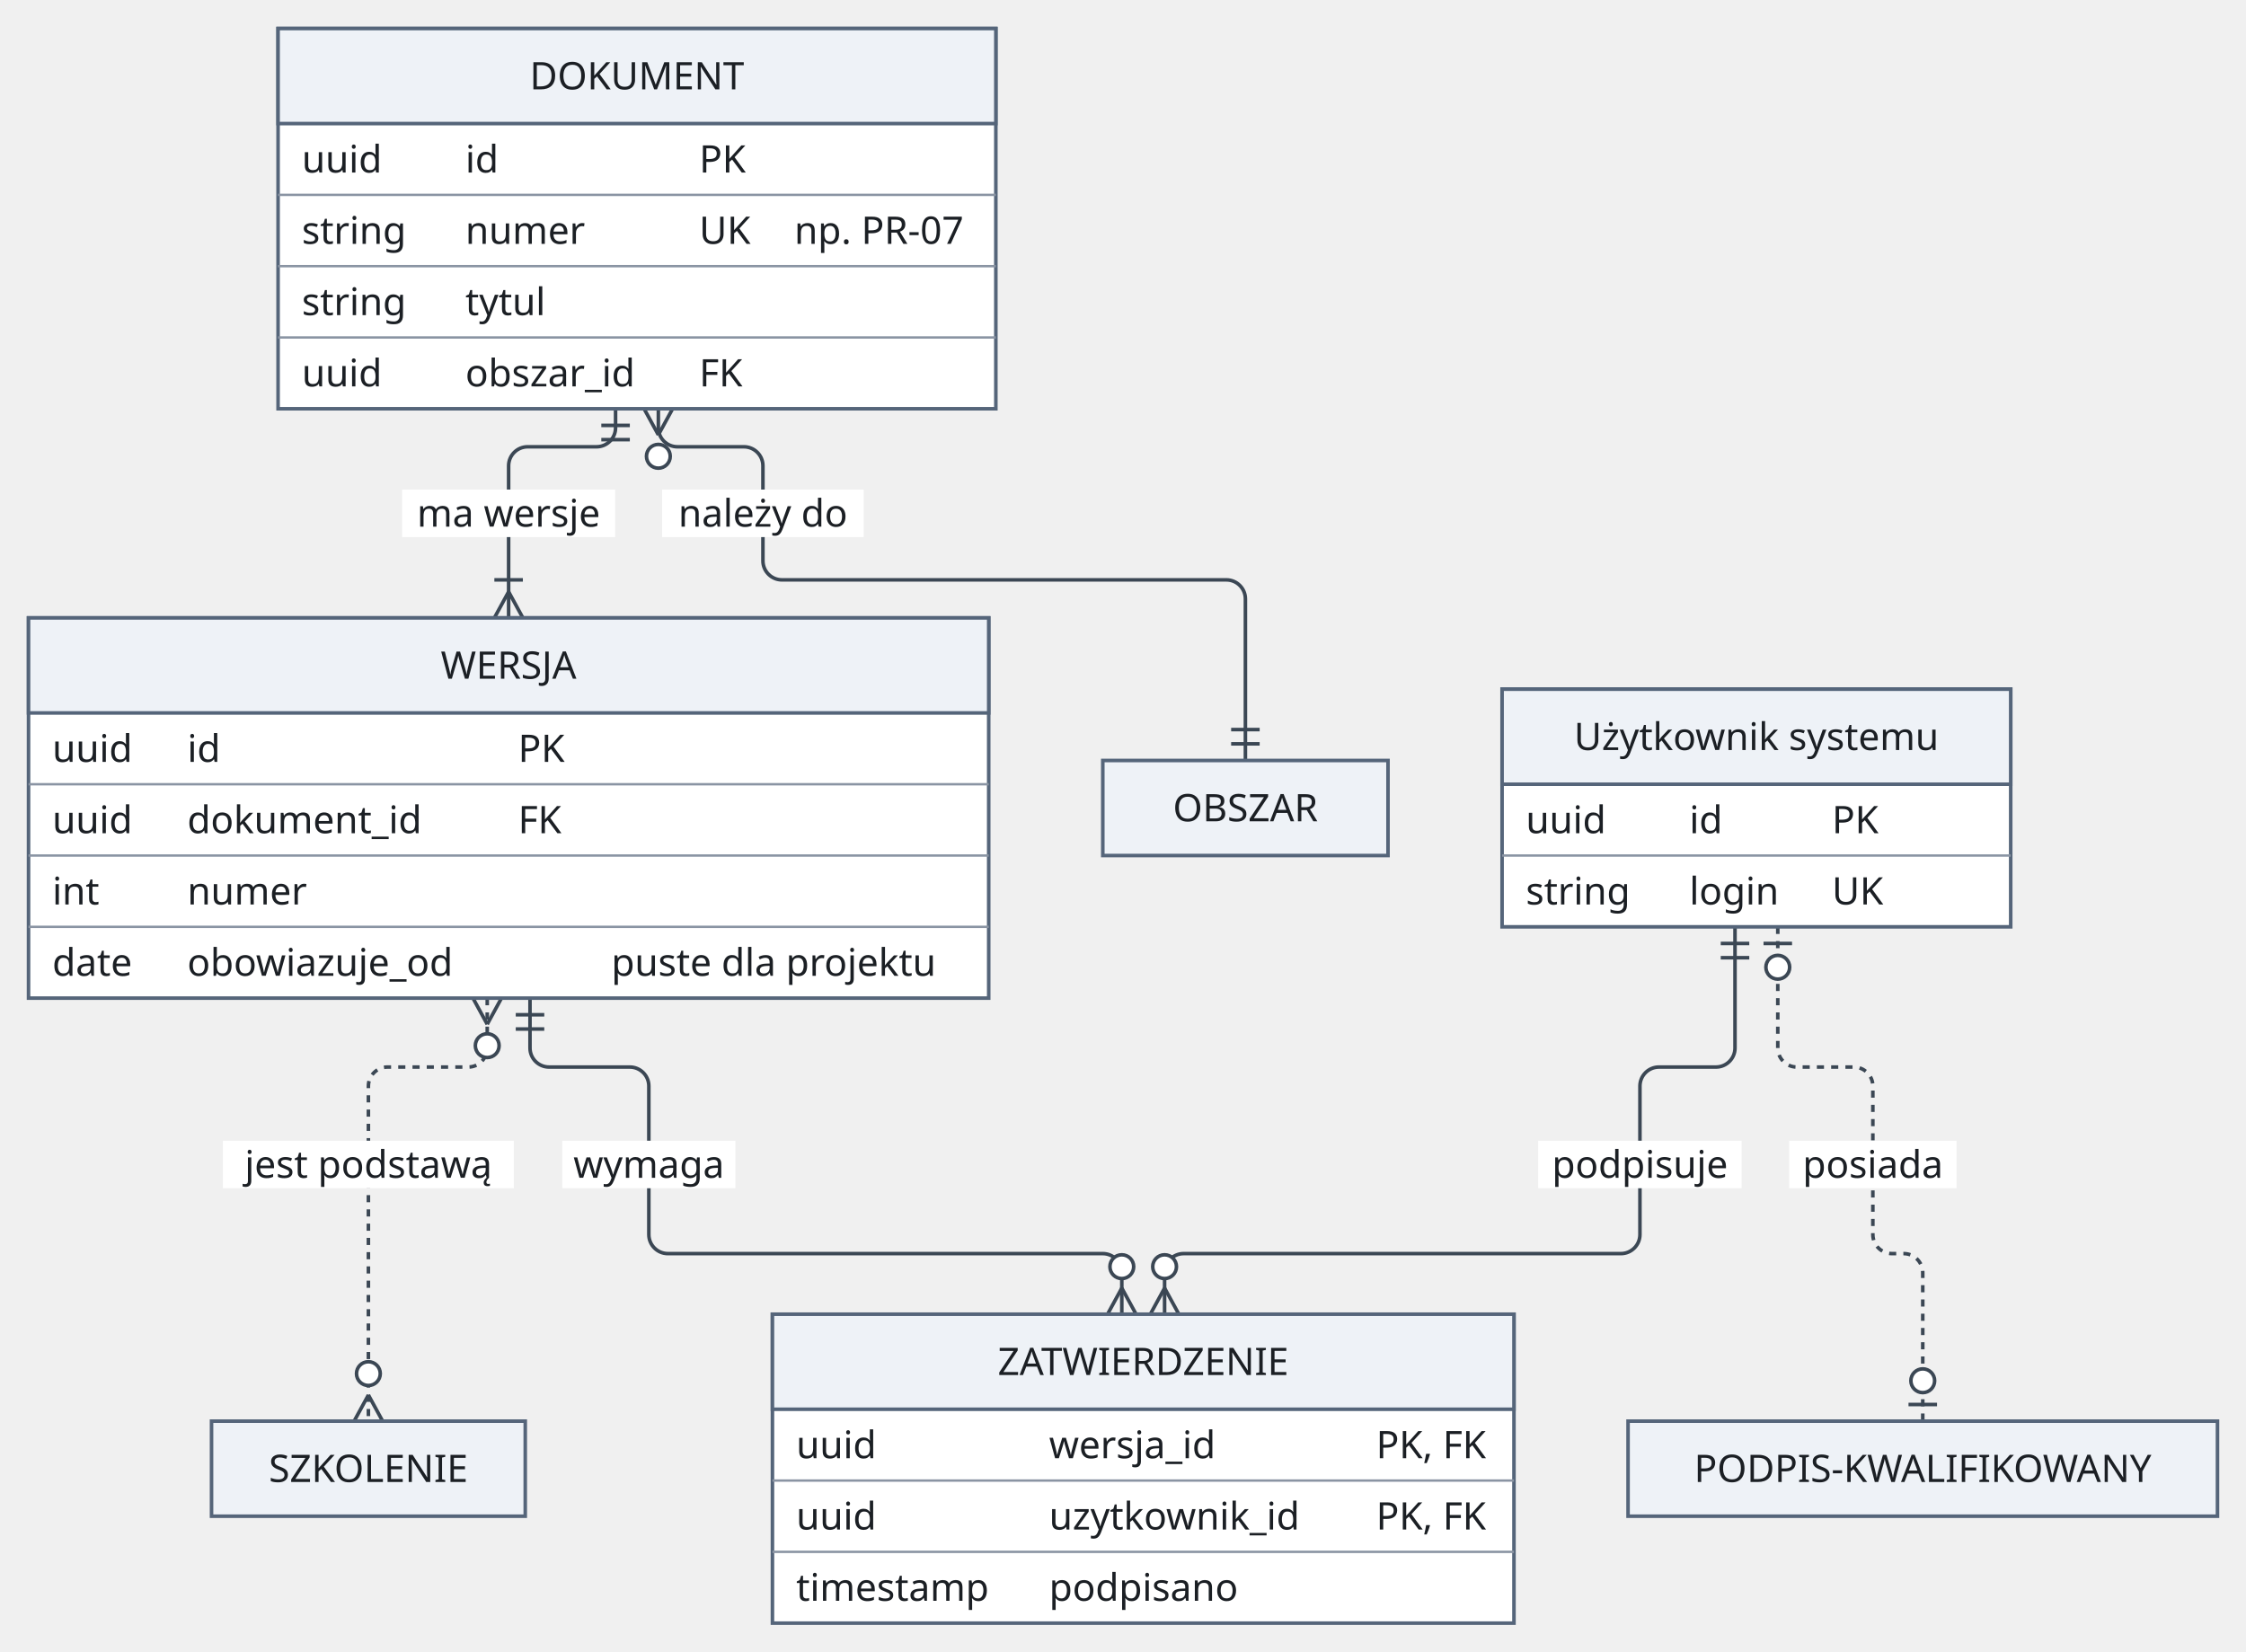
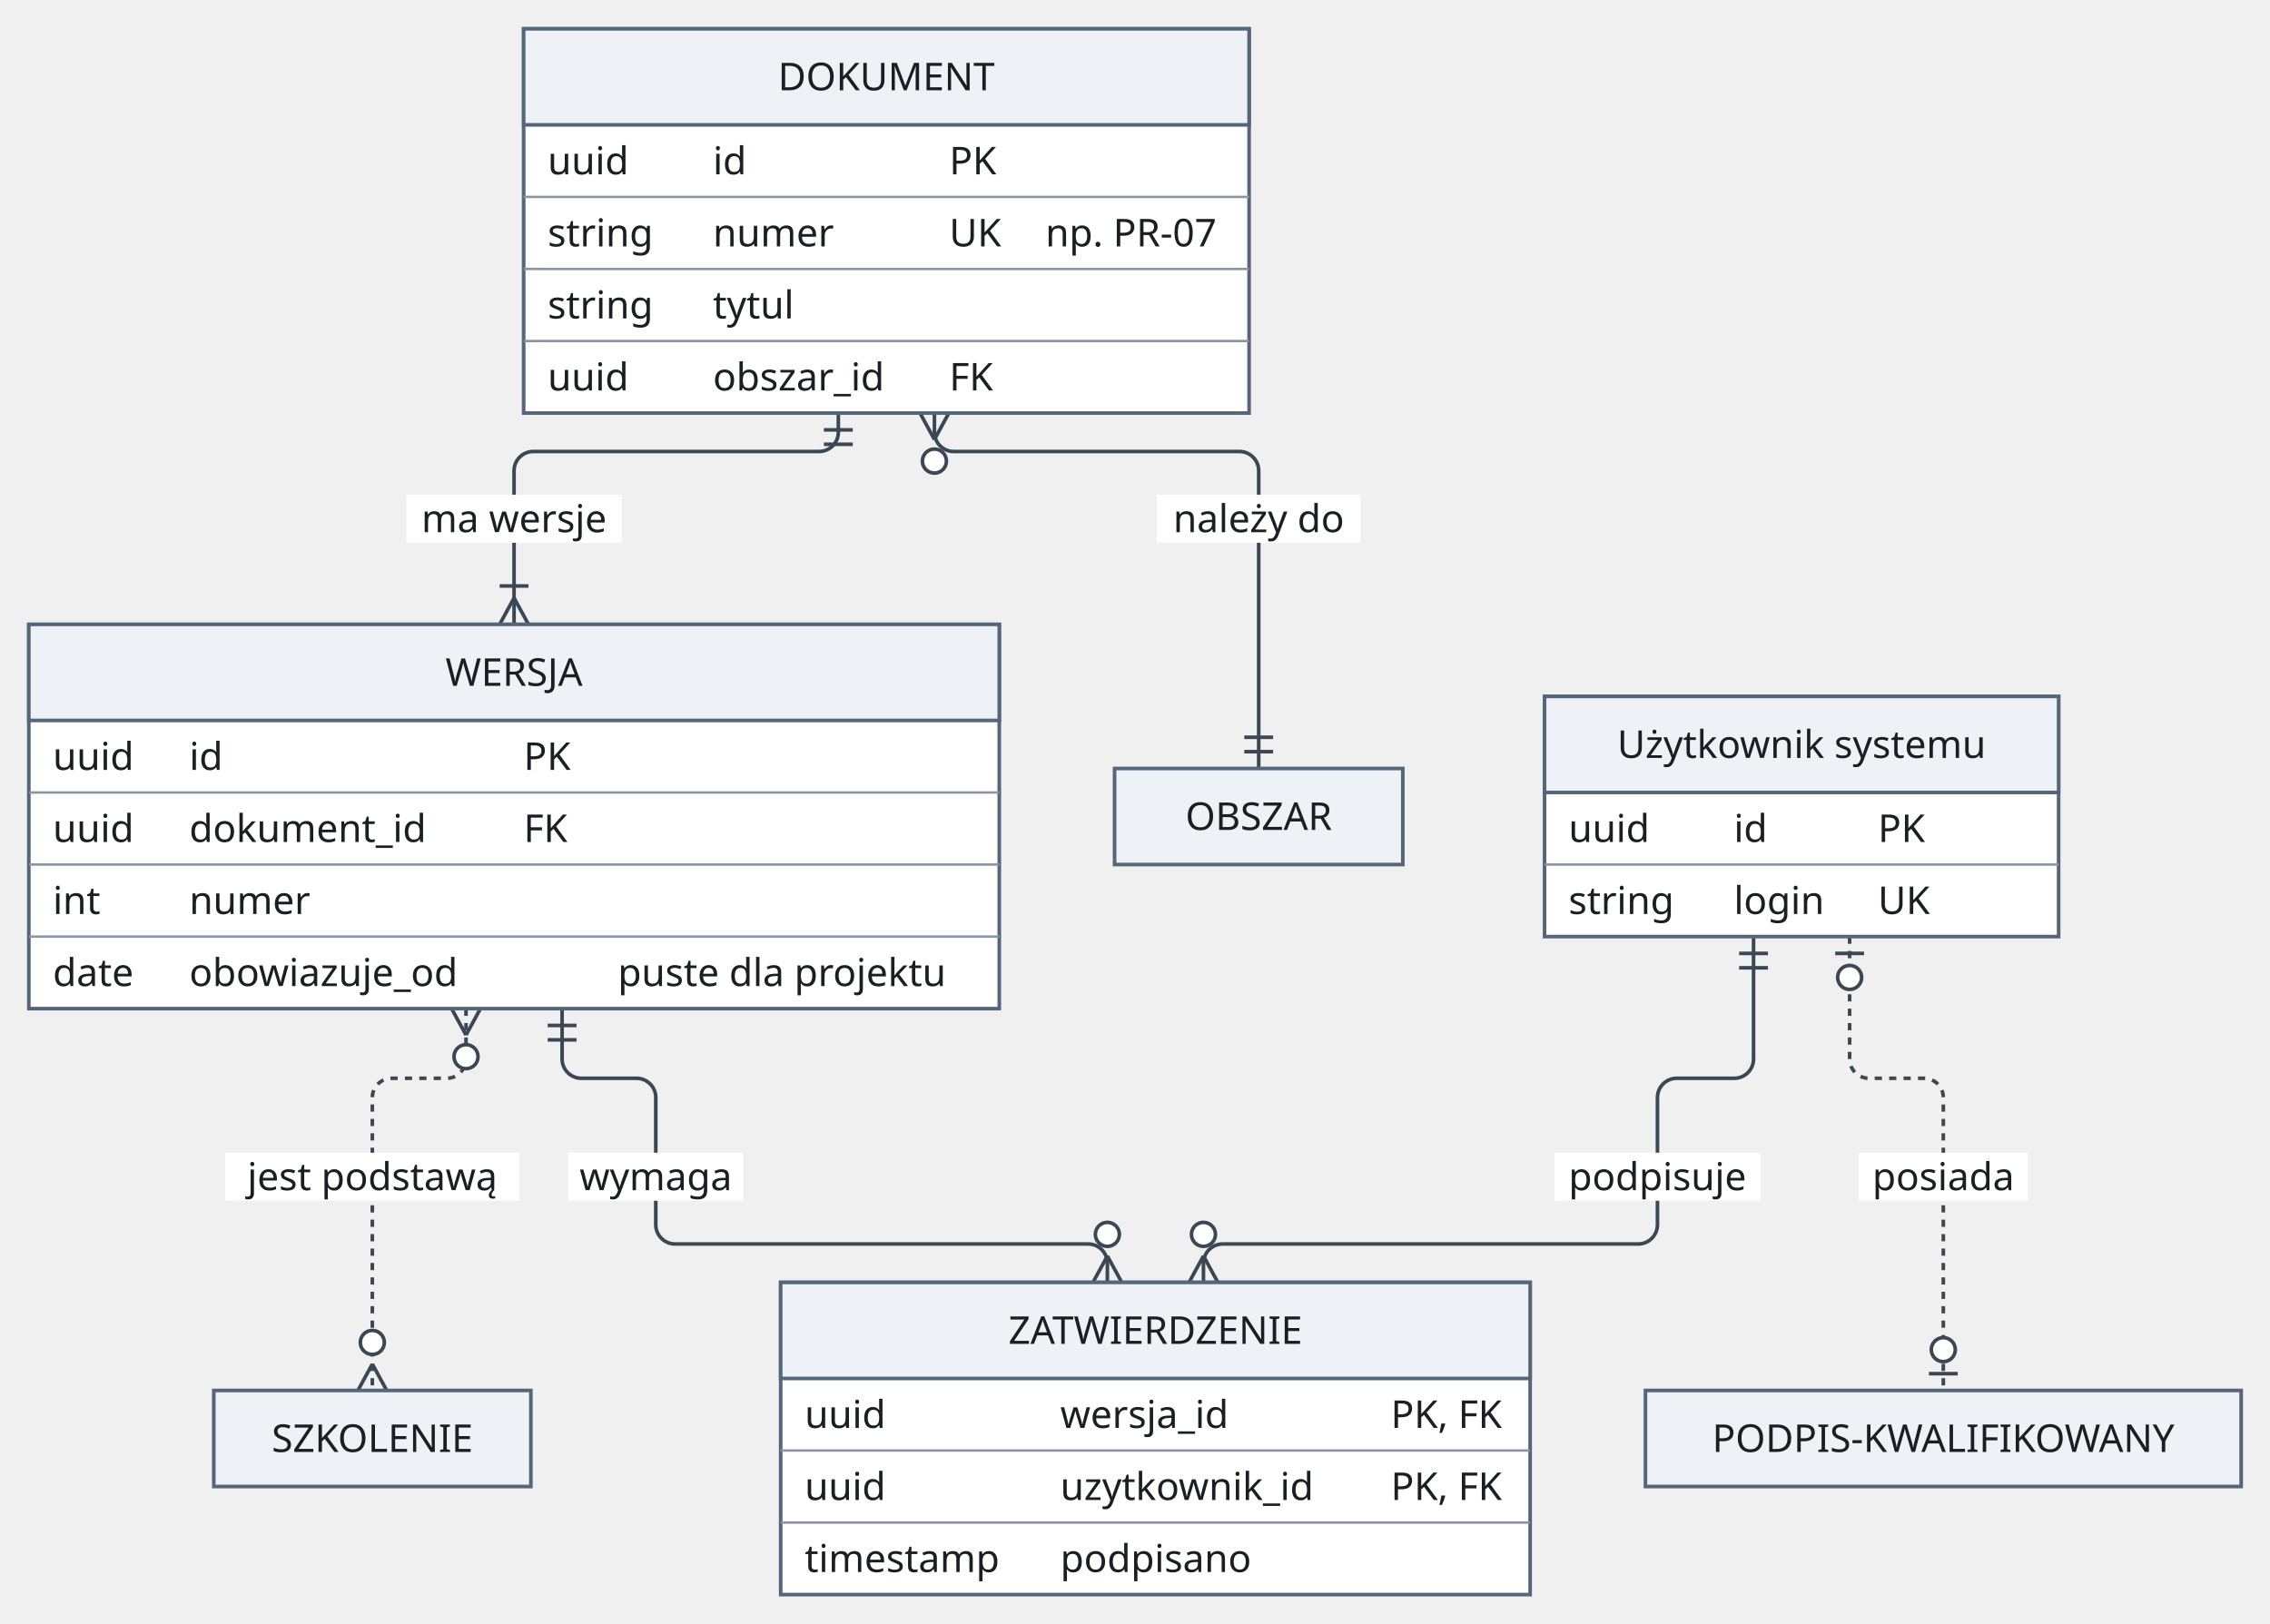
- <svg xmlns="http://www.w3.org/2000/svg" version="1.1" width="945" height="695" viewBox="-12 -12 945 695" role="img" font-family="Recursive, sans-serif" font-size="16">
-   <path class="edge" d="M247 160 L247 168 C247 172.4 243.4 176 239 176 L210 176 C205.6 176 202 179.6 202 184 L202 192 L202 216 L202 248" fill="none" stroke="#3b4754" stroke-width="1.5" />
-   <path class="edge" d="M265 160 L265 168 C265 172.4 268.6 176 273 176 L301 176 C305.4 176 309 179.6 309 184 L309 192 L309 216 L309 224 C309 228.4 312.6 232 317 232 L504 232 C508.4 232 512 235.6 512 240 L512 248 L512 308" fill="none" stroke="#3b4754" stroke-width="1.5" />
-   <path class="edge" d="M211 408 L211 429 C211 433.4 214.6 437 219 437 L253 437 C257.4 437 261 440.6 261 445 L261 466 L261 490 L261 507.5 C261 511.9 264.6 515.5 269 515.5 L452 515.5 C456.4 515.5 460 519.1 460 523.5 L460 541" fill="none" stroke="#3b4754" stroke-width="1.5" />
-   <path class="edge" d="M193 408 L193 429 C193 433.4 189.4 437 185 437 L151 437 C146.6 437 143 440.6 143 445 L143 466 L143 490 L143 541 L143 586" fill="none" stroke="#3b4754" stroke-width="1.5" stroke-dasharray="3 3" />
-   <path class="edge" d="M718 378 L718 408 L718 429 C718 433.4 714.4 437 710 437 L686 437 C681.6 437 678 440.6 678 445 L678 466 L678 490 L678 507.5 C678 511.9 674.4 515.5 670 515.5 L486 515.5 C481.6 515.5 478 519.1 478 523.5 L478 541" fill="none" stroke="#3b4754" stroke-width="1.5" />
-   <path class="edge" d="M736 378 L736 408 L736 429 C736 433.4 739.6 437 744 437 L768 437 C772.4 437 776 440.6 776 445 L776 466 L776 490 L776 507.5 C776 511.9 779.6 515.5 784 515.5 L789 515.5 C793.4 515.5 797 519.1 797 523.5 L797 541 L797 586" fill="none" stroke="#3b4754" stroke-width="1.5" stroke-dasharray="3 3" />
+ <svg xmlns="http://www.w3.org/2000/svg" version="1.1" width="945" height="676" viewBox="-12 -12 945 676" role="img" font-family="Recursive, sans-serif" font-size="16">
+   <path class="edge" d="M337 160 L337 168 C337 172.4 333.4 176 329 176 L210 176 C205.6 176 202 179.6 202 184 L202 192 L202 216 L202 248" fill="none" stroke="#3b4754" stroke-width="1.5" />
+   <path class="edge" d="M377 160 L377 168 C377 172.4 380.6 176 385 176 L504 176 C508.4 176 512 179.6 512 184 L512 192 L512 216 L512 248 L512 308" fill="none" stroke="#3b4754" stroke-width="1.5" />
+   <path class="edge" d="M222 408 L222 429 C222 433.4 225.6 437 230 437 L253 437 C257.4 437 261 440.6 261 445 L261 466 L261 490 L261 498 C261 502.4 264.6 506 269 506 L441 506 C445.4 506 449 509.6 449 514 L449 522" fill="none" stroke="#3b4754" stroke-width="1.5" />
+   <path class="edge" d="M182 408 L182 429 C182 433.4 178.4 437 174 437 L151 437 C146.6 437 143 440.6 143 445 L143 466 L143 490 L143 522 L143 567" fill="none" stroke="#3b4754" stroke-width="1.5" stroke-dasharray="3 3" />
+   <path class="edge" d="M718 378 L718 408 L718 429 C718 433.4 714.4 437 710 437 L686 437 C681.6 437 678 440.6 678 445 L678 466 L678 490 L678 498 C678 502.4 674.4 506 670 506 L497 506 C492.6 506 489 509.6 489 514 L489 522" fill="none" stroke="#3b4754" stroke-width="1.5" />
+   <path class="edge" d="M758 378 L758 408 L758 429 C758 433.4 761.6 437 766 437 L789 437 C793.4 437 797 440.6 797 445 L797 466 L797 490 L797 522 L797 567" fill="none" stroke="#3b4754" stroke-width="1.5" stroke-dasharray="3 3" />
  <rect class="edge-label-background" x="157.2" y="194" width="89.6" height="20" fill="#ffffff" />
-   <rect class="edge-label-background" x="266.6" y="194" width="84.8" height="20" fill="#ffffff" />
+   <rect class="edge-label-background" x="469.6" y="194" width="84.8" height="20" fill="#ffffff" />
  <rect class="edge-label-background" x="224.6" y="468" width="72.8" height="20" fill="#ffffff" />
  <rect class="edge-label-background" x="81.8" y="468" width="122.4" height="20" fill="#ffffff" />
  <rect class="edge-label-background" x="635.2" y="468" width="85.6" height="20" fill="#ffffff" />
-   <rect class="edge-label-background" x="740.8" y="468" width="70.4" height="20" fill="#ffffff" />
-   <line class="arrowhead" x1="253" y1="167" x2="241" y2="167" fill="none" stroke="#3b4754" stroke-width="1.5" />
-   <line class="arrowhead" x1="253" y1="173" x2="241" y2="173" fill="none" stroke="#3b4754" stroke-width="1.5" />
+   <rect class="edge-label-background" x="761.8" y="468" width="70.4" height="20" fill="#ffffff" />
+   <line class="arrowhead" x1="343" y1="167" x2="331" y2="167" fill="none" stroke="#3b4754" stroke-width="1.5" />
+   <line class="arrowhead" x1="343" y1="173" x2="331" y2="173" fill="none" stroke="#3b4754" stroke-width="1.5" />
  <line class="arrowhead" x1="202" y1="237" x2="196" y2="248" fill="none" stroke="#3b4754" stroke-width="1.5" />
  <line class="arrowhead" x1="202" y1="237" x2="208" y2="248" fill="none" stroke="#3b4754" stroke-width="1.5" />
  <line class="arrowhead" x1="196" y1="232" x2="208" y2="232" fill="none" stroke="#3b4754" stroke-width="1.5" />
-   <line class="arrowhead" x1="265" y1="171" x2="271" y2="160" fill="none" stroke="#3b4754" stroke-width="1.5" />
-   <line class="arrowhead" x1="265" y1="171" x2="259" y2="160" fill="none" stroke="#3b4754" stroke-width="1.5" />
-   <circle class="arrowhead" cx="265" cy="180" r="5" fill="#ffffff" stroke="#3b4754" stroke-width="1.5" />
+   <line class="arrowhead" x1="377" y1="171" x2="383" y2="160" fill="none" stroke="#3b4754" stroke-width="1.5" />
+   <line class="arrowhead" x1="377" y1="171" x2="371" y2="160" fill="none" stroke="#3b4754" stroke-width="1.5" />
+   <circle class="arrowhead" cx="377" cy="180" r="5" fill="#ffffff" stroke="#3b4754" stroke-width="1.5" />
  <line class="arrowhead" x1="506" y1="301" x2="518" y2="301" fill="none" stroke="#3b4754" stroke-width="1.5" />
  <line class="arrowhead" x1="506" y1="295" x2="518" y2="295" fill="none" stroke="#3b4754" stroke-width="1.5" />
-   <line class="arrowhead" x1="217" y1="415" x2="205" y2="415" fill="none" stroke="#3b4754" stroke-width="1.5" />
-   <line class="arrowhead" x1="217" y1="421" x2="205" y2="421" fill="none" stroke="#3b4754" stroke-width="1.5" />
-   <line class="arrowhead" x1="460" y1="530" x2="454" y2="541" fill="none" stroke="#3b4754" stroke-width="1.5" />
-   <line class="arrowhead" x1="460" y1="530" x2="466" y2="541" fill="none" stroke="#3b4754" stroke-width="1.5" />
-   <circle class="arrowhead" cx="460" cy="521" r="5" fill="#ffffff" stroke="#3b4754" stroke-width="1.5" />
-   <line class="arrowhead" x1="193" y1="419" x2="199" y2="408" fill="none" stroke="#3b4754" stroke-width="1.5" />
-   <line class="arrowhead" x1="193" y1="419" x2="187" y2="408" fill="none" stroke="#3b4754" stroke-width="1.5" />
-   <circle class="arrowhead" cx="193" cy="428" r="5" fill="#ffffff" stroke="#3b4754" stroke-width="1.5" />
-   <line class="arrowhead" x1="143" y1="575" x2="137" y2="586" fill="none" stroke="#3b4754" stroke-width="1.5" />
-   <line class="arrowhead" x1="143" y1="575" x2="149" y2="586" fill="none" stroke="#3b4754" stroke-width="1.5" />
-   <circle class="arrowhead" cx="143" cy="566" r="5" fill="#ffffff" stroke="#3b4754" stroke-width="1.5" />
+   <line class="arrowhead" x1="228" y1="415" x2="216" y2="415" fill="none" stroke="#3b4754" stroke-width="1.5" />
+   <line class="arrowhead" x1="228" y1="421" x2="216" y2="421" fill="none" stroke="#3b4754" stroke-width="1.5" />
+   <line class="arrowhead" x1="449" y1="511" x2="443" y2="522" fill="none" stroke="#3b4754" stroke-width="1.5" />
+   <line class="arrowhead" x1="449" y1="511" x2="455" y2="522" fill="none" stroke="#3b4754" stroke-width="1.5" />
+   <circle class="arrowhead" cx="449" cy="502" r="5" fill="#ffffff" stroke="#3b4754" stroke-width="1.5" />
+   <line class="arrowhead" x1="182" y1="419" x2="188" y2="408" fill="none" stroke="#3b4754" stroke-width="1.5" />
+   <line class="arrowhead" x1="182" y1="419" x2="176" y2="408" fill="none" stroke="#3b4754" stroke-width="1.5" />
+   <circle class="arrowhead" cx="182" cy="428" r="5" fill="#ffffff" stroke="#3b4754" stroke-width="1.5" />
+   <line class="arrowhead" x1="143" y1="556" x2="137" y2="567" fill="none" stroke="#3b4754" stroke-width="1.5" />
+   <line class="arrowhead" x1="143" y1="556" x2="149" y2="567" fill="none" stroke="#3b4754" stroke-width="1.5" />
+   <circle class="arrowhead" cx="143" cy="547" r="5" fill="#ffffff" stroke="#3b4754" stroke-width="1.5" />
  <line class="arrowhead" x1="724" y1="385" x2="712" y2="385" fill="none" stroke="#3b4754" stroke-width="1.5" />
  <line class="arrowhead" x1="724" y1="391" x2="712" y2="391" fill="none" stroke="#3b4754" stroke-width="1.5" />
-   <line class="arrowhead" x1="478" y1="530" x2="472" y2="541" fill="none" stroke="#3b4754" stroke-width="1.5" />
-   <line class="arrowhead" x1="478" y1="530" x2="484" y2="541" fill="none" stroke="#3b4754" stroke-width="1.5" />
-   <circle class="arrowhead" cx="478" cy="521" r="5" fill="#ffffff" stroke="#3b4754" stroke-width="1.5" />
-   <line class="arrowhead" x1="742" y1="385" x2="730" y2="385" fill="none" stroke="#3b4754" stroke-width="1.5" />
-   <circle class="arrowhead" cx="736" cy="395" r="5" fill="#ffffff" stroke="#3b4754" stroke-width="1.5" />
-   <line class="arrowhead" x1="791" y1="579" x2="803" y2="579" fill="none" stroke="#3b4754" stroke-width="1.5" />
-   <circle class="arrowhead" cx="797" cy="569" r="5" fill="#ffffff" stroke="#3b4754" stroke-width="1.5" />
-   <rect class="node" x="105" y="0" width="302" height="160" fill="#ffffff" stroke="#55657a" stroke-width="1.5" />
-   <rect class="node-detail" x="105" y="0" width="302" height="40" fill="#eef2f7" stroke="#55657a" stroke-width="1.5" />
-   <line class="node-detail" x1="105" y1="70" x2="407" y2="70" fill="none" stroke="#8a94a3" stroke-width="1" />
-   <line class="node-detail" x1="105" y1="100" x2="407" y2="100" fill="none" stroke="#8a94a3" stroke-width="1" />
-   <line class="node-detail" x1="105" y1="130" x2="407" y2="130" fill="none" stroke="#8a94a3" stroke-width="1" />
+   <line class="arrowhead" x1="489" y1="511" x2="483" y2="522" fill="none" stroke="#3b4754" stroke-width="1.5" />
+   <line class="arrowhead" x1="489" y1="511" x2="495" y2="522" fill="none" stroke="#3b4754" stroke-width="1.5" />
+   <circle class="arrowhead" cx="489" cy="502" r="5" fill="#ffffff" stroke="#3b4754" stroke-width="1.5" />
+   <line class="arrowhead" x1="764" y1="385" x2="752" y2="385" fill="none" stroke="#3b4754" stroke-width="1.5" />
+   <circle class="arrowhead" cx="758" cy="395" r="5" fill="#ffffff" stroke="#3b4754" stroke-width="1.5" />
+   <line class="arrowhead" x1="791" y1="560" x2="803" y2="560" fill="none" stroke="#3b4754" stroke-width="1.5" />
+   <circle class="arrowhead" cx="797" cy="550" r="5" fill="#ffffff" stroke="#3b4754" stroke-width="1.5" />
+   <rect class="node" x="206" y="0" width="302" height="160" fill="#ffffff" stroke="#55657a" stroke-width="1.5" />
+   <rect class="node-detail" x="206" y="0" width="302" height="40" fill="#eef2f7" stroke="#55657a" stroke-width="1.5" />
+   <line class="node-detail" x1="206" y1="70" x2="508" y2="70" fill="none" stroke="#8a94a3" stroke-width="1" />
+   <line class="node-detail" x1="206" y1="100" x2="508" y2="100" fill="none" stroke="#8a94a3" stroke-width="1" />
+   <line class="node-detail" x1="206" y1="130" x2="508" y2="130" fill="none" stroke="#8a94a3" stroke-width="1" />
  <rect class="node" x="0" y="248" width="404" height="160" fill="#ffffff" stroke="#55657a" stroke-width="1.5" />
  <rect class="node-detail" x="0" y="248" width="404" height="40" fill="#eef2f7" stroke="#55657a" stroke-width="1.5" />
  <line class="node-detail" x1="0" y1="318" x2="404" y2="318" fill="none" stroke="#8a94a3" stroke-width="1" />
  <line class="node-detail" x1="0" y1="348" x2="404" y2="348" fill="none" stroke="#8a94a3" stroke-width="1" />
  <line class="node-detail" x1="0" y1="378" x2="404" y2="378" fill="none" stroke="#8a94a3" stroke-width="1" />
  <rect class="node" x="452" y="308" width="120" height="40" fill="#eef2f7" stroke="#55657a" stroke-width="1.5" />
-   <rect class="node" x="620" y="278" width="214" height="100" fill="#ffffff" stroke="#55657a" stroke-width="1.5" />
-   <rect class="node-detail" x="620" y="278" width="214" height="40" fill="#eef2f7" stroke="#55657a" stroke-width="1.5" />
-   <line class="node-detail" x1="620" y1="348" x2="834" y2="348" fill="none" stroke="#8a94a3" stroke-width="1" />
-   <rect class="node" x="77" y="586" width="132" height="40" fill="#eef2f7" stroke="#55657a" stroke-width="1.5" />
-   <rect class="node" x="313" y="541" width="312" height="130" fill="#ffffff" stroke="#55657a" stroke-width="1.5" />
-   <rect class="node-detail" x="313" y="541" width="312" height="40" fill="#eef2f7" stroke="#55657a" stroke-width="1.5" />
-   <line class="node-detail" x1="313" y1="611" x2="625" y2="611" fill="none" stroke="#8a94a3" stroke-width="1" />
-   <line class="node-detail" x1="313" y1="641" x2="625" y2="641" fill="none" stroke="#8a94a3" stroke-width="1" />
-   <rect class="node" x="673" y="586" width="248" height="40" fill="#eef2f7" stroke="#55657a" stroke-width="1.5" />
-   <text class="node-label" x="256" y="25.6" text-anchor="middle" fill="#1b1f24">DOKUMENT</text>
-   <text class="attribute" x="115" y="60.6" fill="#1b1f24">uuid</text>
-   <text class="attribute" x="183.8" y="60.6" fill="#1b1f24">id</text>
-   <text class="attribute" x="282.2" y="60.6" fill="#1b1f24">PK</text>
-   <text class="attribute" x="115" y="90.6" fill="#1b1f24">string</text>
-   <text class="attribute" x="183.8" y="90.6" fill="#1b1f24">numer</text>
-   <text class="attribute" x="282.2" y="90.6" fill="#1b1f24">UK</text>
-   <text class="attribute" x="322.2" y="90.6" fill="#1b1f24">np. PR-07</text>
-   <text class="attribute" x="115" y="120.6" fill="#1b1f24">string</text>
-   <text class="attribute" x="183.8" y="120.6" fill="#1b1f24">tytul</text>
-   <text class="attribute" x="115" y="150.6" fill="#1b1f24">uuid</text>
-   <text class="attribute" x="183.8" y="150.6" fill="#1b1f24">obszar_id</text>
-   <text class="attribute" x="282.2" y="150.6" fill="#1b1f24">FK</text>
+   <rect class="node" x="631" y="278" width="214" height="100" fill="#ffffff" stroke="#55657a" stroke-width="1.5" />
+   <rect class="node-detail" x="631" y="278" width="214" height="40" fill="#eef2f7" stroke="#55657a" stroke-width="1.5" />
+   <line class="node-detail" x1="631" y1="348" x2="845" y2="348" fill="none" stroke="#8a94a3" stroke-width="1" />
+   <rect class="node" x="77" y="567" width="132" height="40" fill="#eef2f7" stroke="#55657a" stroke-width="1.5" />
+   <rect class="node" x="313" y="522" width="312" height="130" fill="#ffffff" stroke="#55657a" stroke-width="1.5" />
+   <rect class="node-detail" x="313" y="522" width="312" height="40" fill="#eef2f7" stroke="#55657a" stroke-width="1.5" />
+   <line class="node-detail" x1="313" y1="592" x2="625" y2="592" fill="none" stroke="#8a94a3" stroke-width="1" />
+   <line class="node-detail" x1="313" y1="622" x2="625" y2="622" fill="none" stroke="#8a94a3" stroke-width="1" />
+   <rect class="node" x="673" y="567" width="248" height="40" fill="#eef2f7" stroke="#55657a" stroke-width="1.5" />
+   <text class="node-label" x="357" y="25.6" text-anchor="middle" fill="#1b1f24">DOKUMENT</text>
+   <text class="attribute" x="216" y="60.6" fill="#1b1f24">uuid</text>
+   <text class="attribute" x="284.8" y="60.6" fill="#1b1f24">id</text>
+   <text class="attribute" x="383.2" y="60.6" fill="#1b1f24">PK</text>
+   <text class="attribute" x="216" y="90.6" fill="#1b1f24">string</text>
+   <text class="attribute" x="284.8" y="90.6" fill="#1b1f24">numer</text>
+   <text class="attribute" x="383.2" y="90.6" fill="#1b1f24">UK</text>
+   <text class="attribute" x="423.2" y="90.6" fill="#1b1f24">np. PR-07</text>
+   <text class="attribute" x="216" y="120.6" fill="#1b1f24">string</text>
+   <text class="attribute" x="284.8" y="120.6" fill="#1b1f24">tytul</text>
+   <text class="attribute" x="216" y="150.6" fill="#1b1f24">uuid</text>
+   <text class="attribute" x="284.8" y="150.6" fill="#1b1f24">obszar_id</text>
+   <text class="attribute" x="383.2" y="150.6" fill="#1b1f24">FK</text>
  <text class="node-label" x="202" y="273.6" text-anchor="middle" fill="#1b1f24">WERSJA</text>
  <text class="attribute" x="10" y="308.6" fill="#1b1f24">uuid</text>
  <text class="attribute" x="66.8" y="308.6" fill="#1b1f24">id</text>
  <text class="attribute" x="206" y="308.6" fill="#1b1f24">PK</text>
  <text class="attribute" x="10" y="338.6" fill="#1b1f24">uuid</text>
  <text class="attribute" x="66.8" y="338.6" fill="#1b1f24">dokument_id</text>
  <text class="attribute" x="206" y="338.6" fill="#1b1f24">FK</text>
  <text class="attribute" x="10" y="368.6" fill="#1b1f24">int</text>
  <text class="attribute" x="66.8" y="368.6" fill="#1b1f24">numer</text>
  <text class="attribute" x="10" y="398.6" fill="#1b1f24">date</text>
  <text class="attribute" x="66.8" y="398.6" fill="#1b1f24">obowiazuje_od</text>
  <text class="attribute" x="245.2" y="398.6" fill="#1b1f24">puste dla projektu</text>
  <text class="node-label" x="512" y="333.6" text-anchor="middle" fill="#1b1f24">OBSZAR</text>
-   <text class="node-label" x="727" y="303.6" text-anchor="middle" fill="#1b1f24">Użytkownik systemu</text>
-   <text class="attribute" x="630" y="338.6" fill="#1b1f24">uuid</text>
-   <text class="attribute" x="698.8" y="338.6" fill="#1b1f24">id</text>
-   <text class="attribute" x="758.8" y="338.6" fill="#1b1f24">PK</text>
-   <text class="attribute" x="630" y="368.6" fill="#1b1f24">string</text>
-   <text class="attribute" x="698.8" y="368.6" fill="#1b1f24">login</text>
-   <text class="attribute" x="758.8" y="368.6" fill="#1b1f24">UK</text>
-   <text class="node-label" x="143" y="611.6" text-anchor="middle" fill="#1b1f24">SZKOLENIE</text>
-   <text class="node-label" x="469" y="566.6" text-anchor="middle" fill="#1b1f24">ZATWIERDZENIE</text>
-   <text class="attribute" x="323" y="601.6" fill="#1b1f24">uuid</text>
-   <text class="attribute" x="429.4" y="601.6" fill="#1b1f24">wersja_id</text>
-   <text class="attribute" x="567" y="601.6" fill="#1b1f24">PK, FK</text>
-   <text class="attribute" x="323" y="631.6" fill="#1b1f24">uuid</text>
-   <text class="attribute" x="429.4" y="631.6" fill="#1b1f24">uzytkownik_id</text>
-   <text class="attribute" x="567" y="631.6" fill="#1b1f24">PK, FK</text>
-   <text class="attribute" x="323" y="661.6" fill="#1b1f24">timestamp</text>
-   <text class="attribute" x="429.4" y="661.6" fill="#1b1f24">podpisano</text>
-   <text class="node-label" x="797" y="611.6" text-anchor="middle" fill="#1b1f24">PODPIS-KWALIFIKOWANY</text>
+   <text class="node-label" x="738" y="303.6" text-anchor="middle" fill="#1b1f24">Użytkownik systemu</text>
+   <text class="attribute" x="641" y="338.6" fill="#1b1f24">uuid</text>
+   <text class="attribute" x="709.8" y="338.6" fill="#1b1f24">id</text>
+   <text class="attribute" x="769.8" y="338.6" fill="#1b1f24">PK</text>
+   <text class="attribute" x="641" y="368.6" fill="#1b1f24">string</text>
+   <text class="attribute" x="709.8" y="368.6" fill="#1b1f24">login</text>
+   <text class="attribute" x="769.8" y="368.6" fill="#1b1f24">UK</text>
+   <text class="node-label" x="143" y="592.6" text-anchor="middle" fill="#1b1f24">SZKOLENIE</text>
+   <text class="node-label" x="469" y="547.6" text-anchor="middle" fill="#1b1f24">ZATWIERDZENIE</text>
+   <text class="attribute" x="323" y="582.6" fill="#1b1f24">uuid</text>
+   <text class="attribute" x="429.4" y="582.6" fill="#1b1f24">wersja_id</text>
+   <text class="attribute" x="567" y="582.6" fill="#1b1f24">PK, FK</text>
+   <text class="attribute" x="323" y="612.6" fill="#1b1f24">uuid</text>
+   <text class="attribute" x="429.4" y="612.6" fill="#1b1f24">uzytkownik_id</text>
+   <text class="attribute" x="567" y="612.6" fill="#1b1f24">PK, FK</text>
+   <text class="attribute" x="323" y="642.6" fill="#1b1f24">timestamp</text>
+   <text class="attribute" x="429.4" y="642.6" fill="#1b1f24">podpisano</text>
+   <text class="node-label" x="797" y="592.6" text-anchor="middle" fill="#1b1f24">PODPIS-KWALIFIKOWANY</text>
  <text class="edge-label" x="202" y="209.6" text-anchor="middle" fill="#1b1f24">ma wersje</text>
-   <text class="edge-label" x="309" y="209.6" text-anchor="middle" fill="#1b1f24">należy do</text>
+   <text class="edge-label" x="512" y="209.6" text-anchor="middle" fill="#1b1f24">należy do</text>
  <text class="edge-label" x="261" y="483.6" text-anchor="middle" fill="#1b1f24">wymaga</text>
  <text class="edge-label" x="143" y="483.6" text-anchor="middle" fill="#1b1f24">jest podstawą</text>
  <text class="edge-label" x="678" y="483.6" text-anchor="middle" fill="#1b1f24">podpisuje</text>
-   <text class="edge-label" x="776" y="483.6" text-anchor="middle" fill="#1b1f24">posiada</text>
+   <text class="edge-label" x="797" y="483.6" text-anchor="middle" fill="#1b1f24">posiada</text>
</svg>
